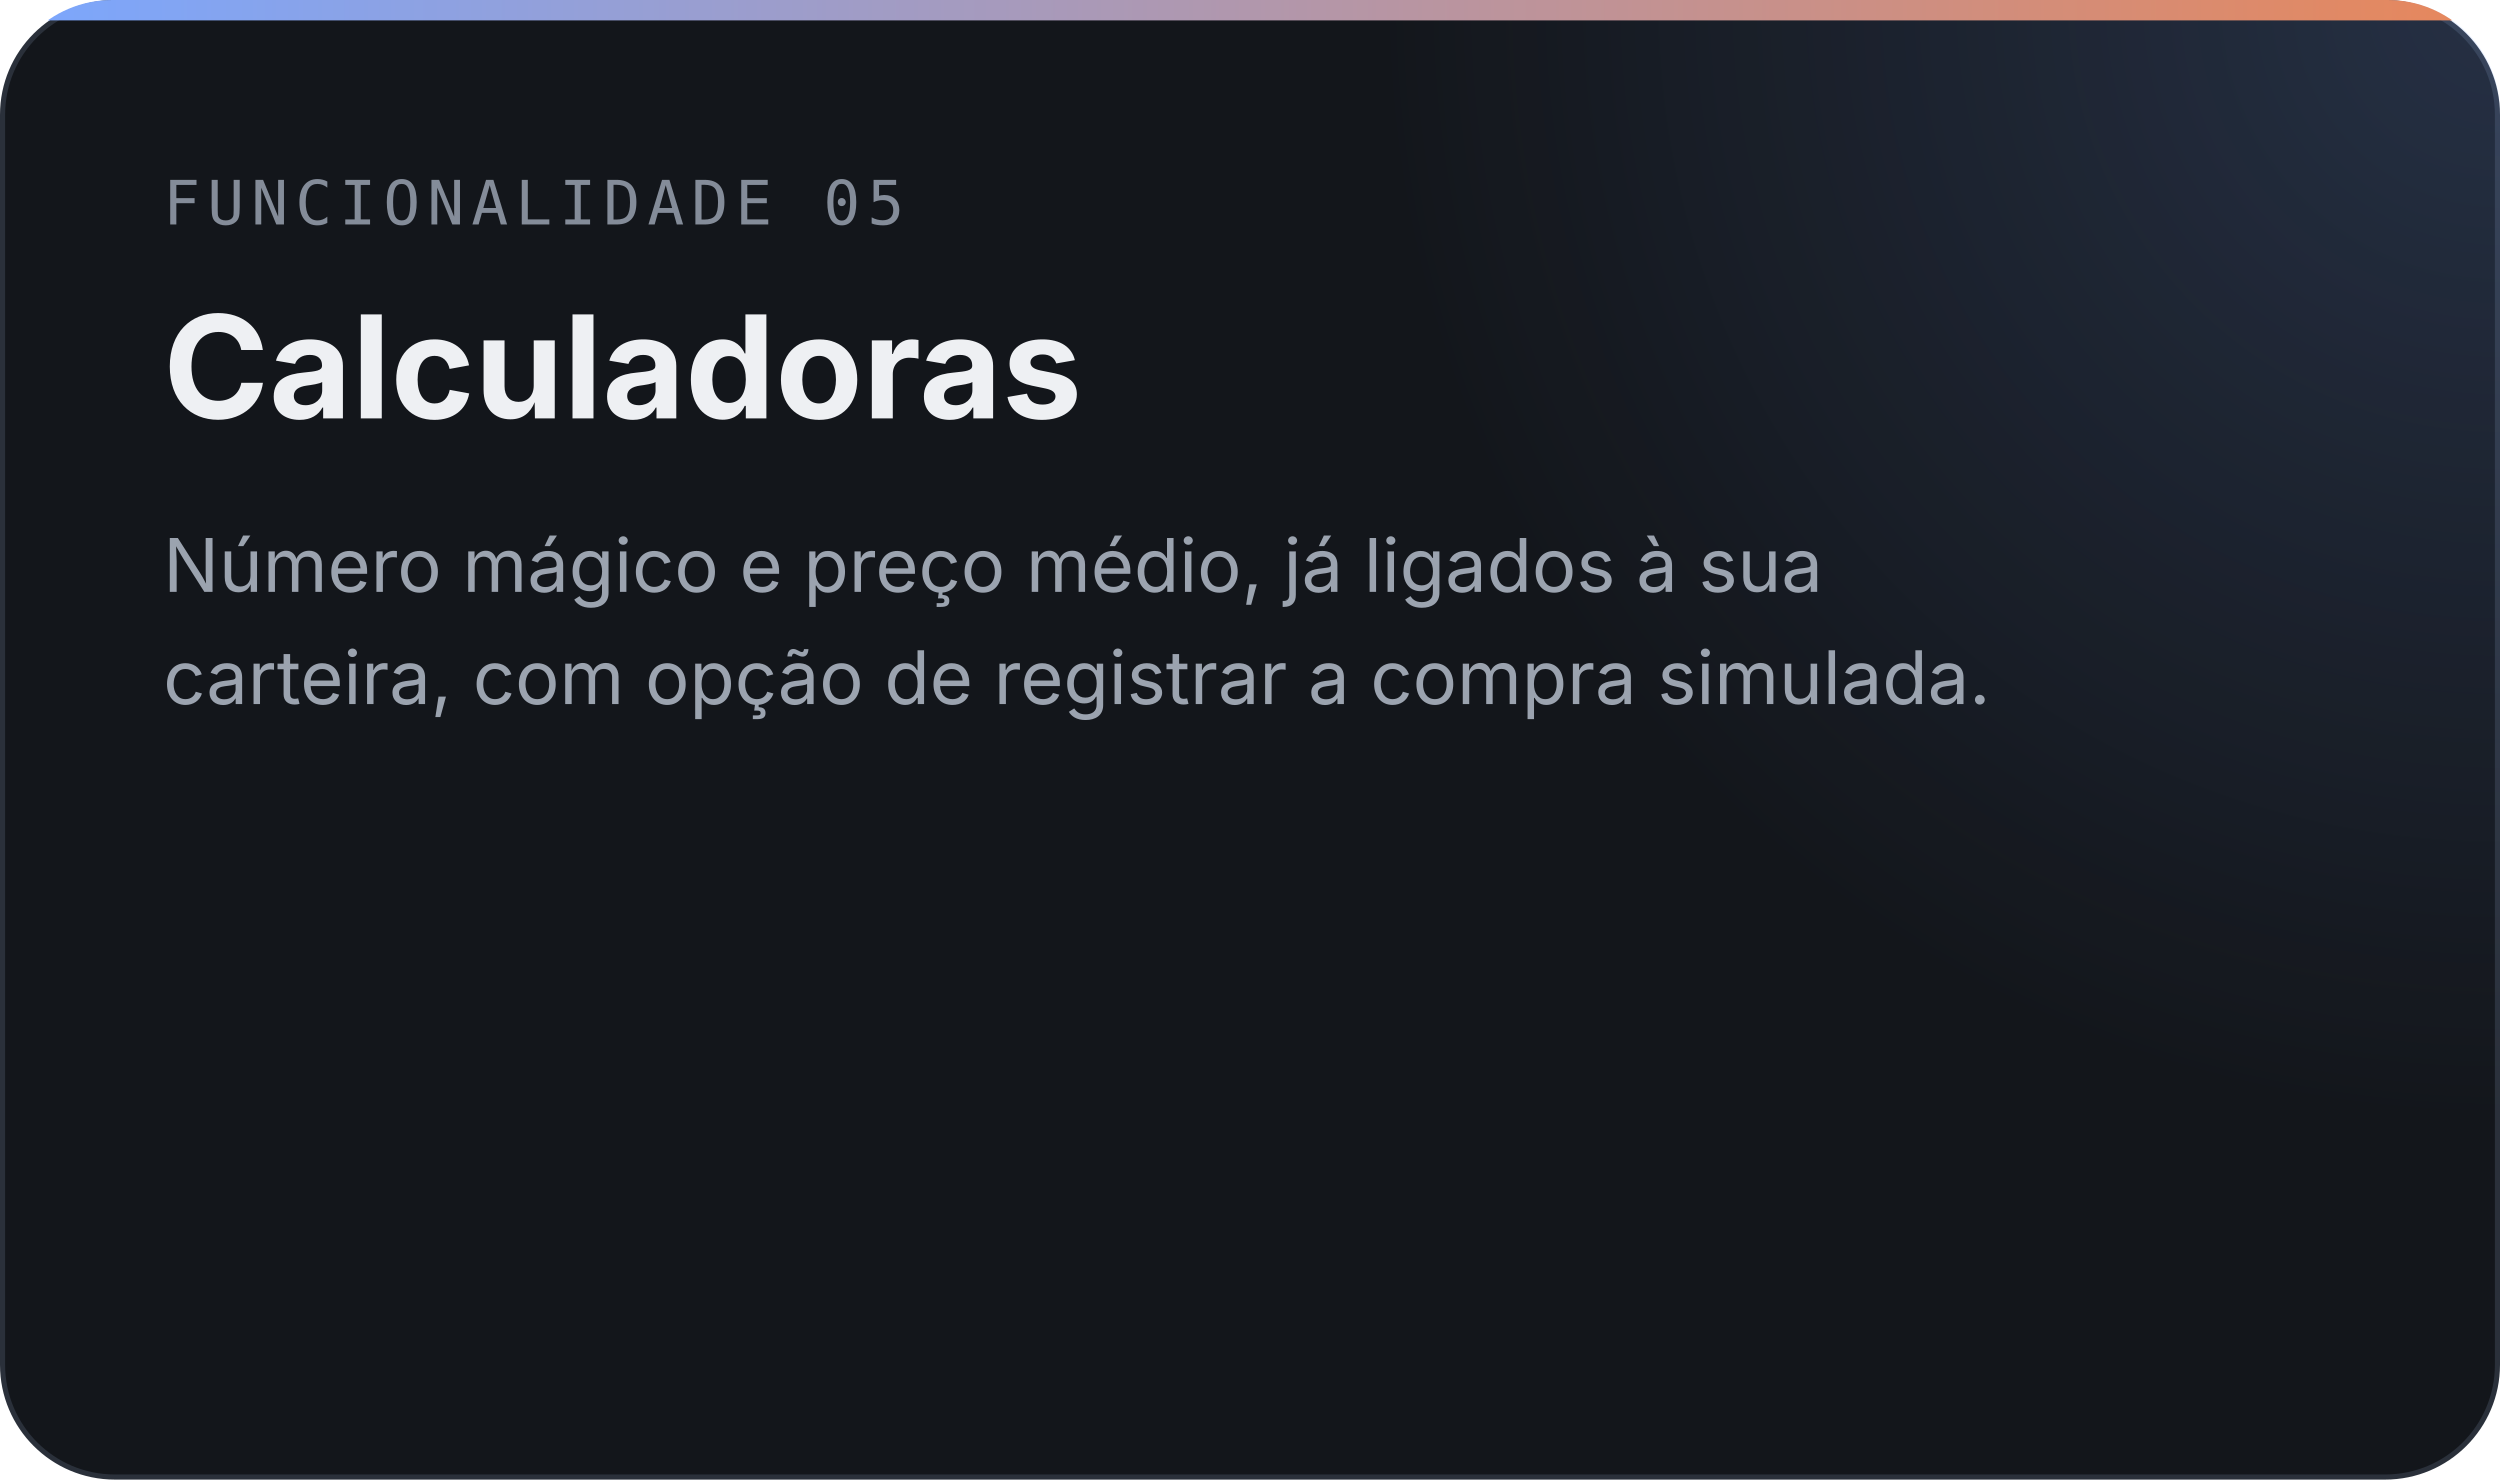
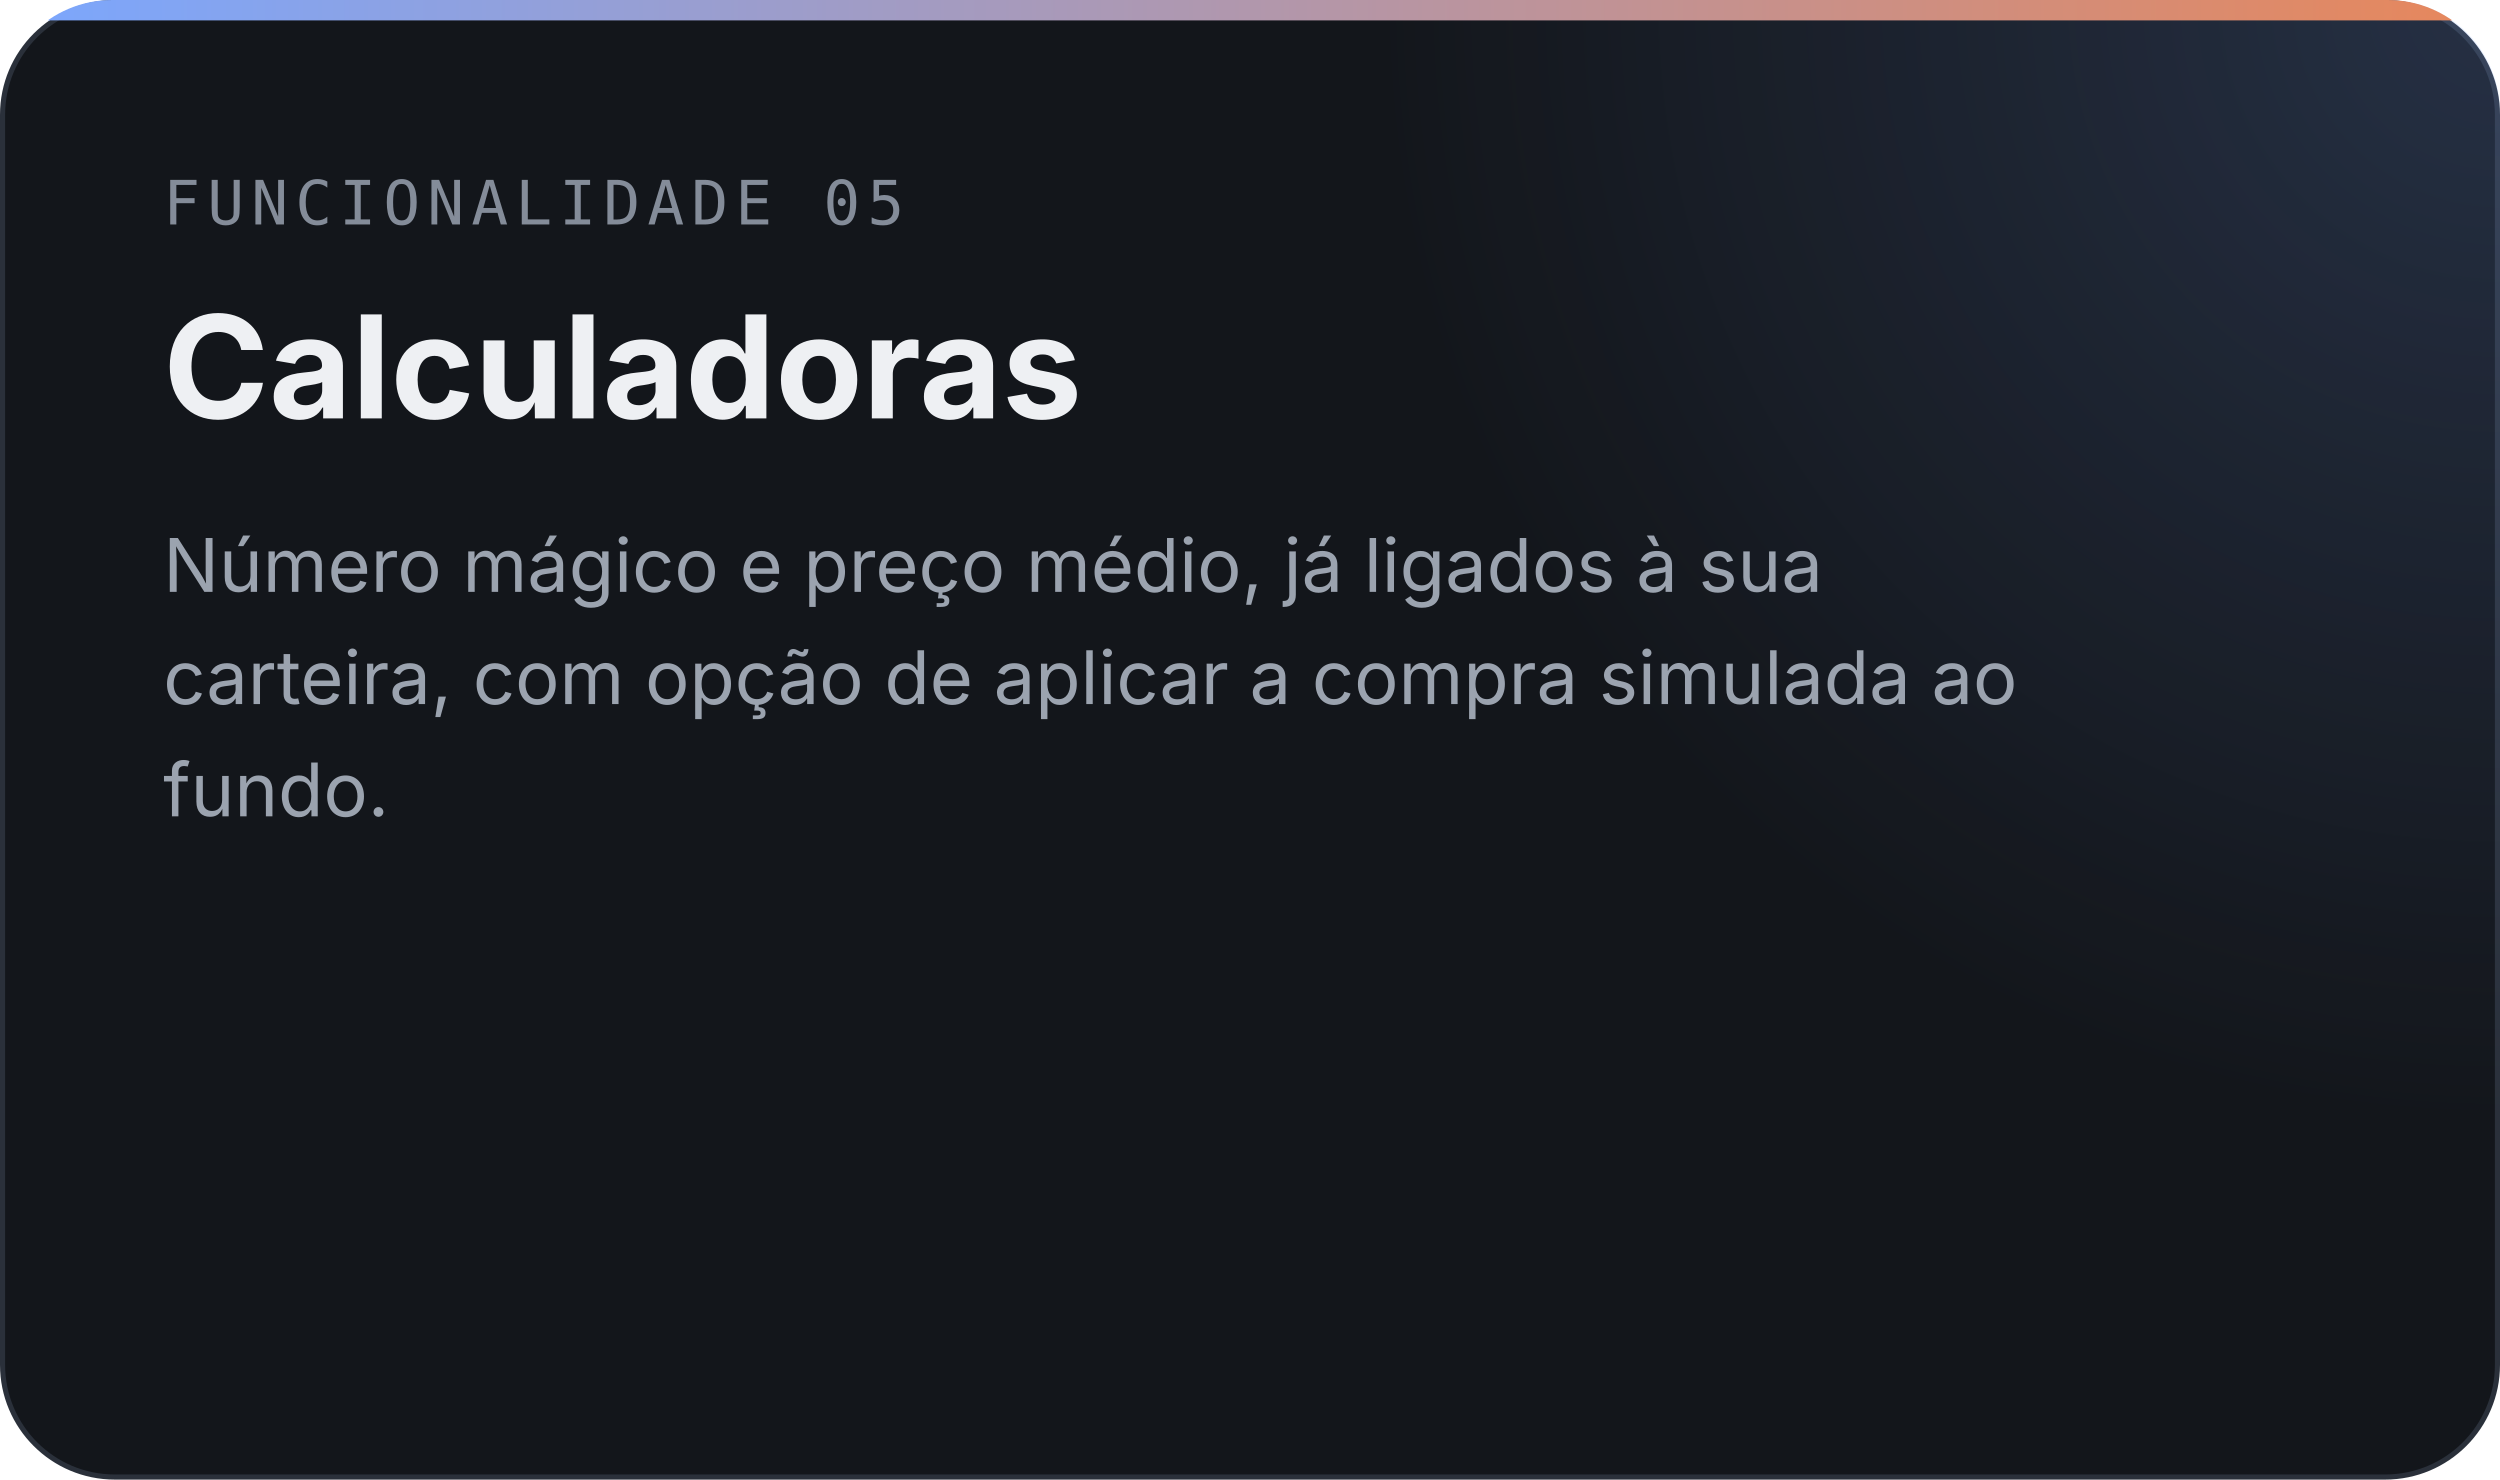
- <svg xmlns="http://www.w3.org/2000/svg" width="490" height="290" viewBox="0 0 490 290" role="img" aria-label="Calculadoras. Número mágico e preço médio, já ligados à sua carteira, com opção de registrar a compra simulada.">
+ <svg xmlns="http://www.w3.org/2000/svg" width="490" height="290" viewBox="0 0 490 290" role="img" aria-label="Calculadoras. Número mágico e preço médio, já ligados à sua carteira, com opção de aplicar a compra simulada ao fundo.">
  <defs>
    <linearGradient id="g" x1="0" y1="0" x2="1" y2="0">
      <stop offset="0" stop-color="#7aa7ff" />
      <stop offset="1" stop-color="#e8875a" />
    </linearGradient>
    <radialGradient id="fc" gradientUnits="userSpaceOnUse" cx="490" cy="0" r="220">
      <stop offset="0" stop-color="#7aa7ff" stop-opacity="0.18" />
      <stop offset="1" stop-color="#7aa7ff" stop-opacity="0" />
    </radialGradient>
    <clipPath id="fk">
      <rect width="490" height="290" rx="22" />
    </clipPath>
  </defs>
  <rect x="0.5" y="0.5" width="489" height="289" rx="22" fill="#13161b" stroke="#2a303a" />
  <g clip-path="url(#fk)">
    <rect width="490" height="290" fill="url(#fc)" />
    <rect width="490" height="4" fill="url(#g)" />
  </g>
  <text x="32" y="44" font-family="'Geist Mono',ui-monospace,'SFMono-Regular',Menlo,Consolas,monospace" font-size="12" letter-spacing="1.4" fill="#848c99">FUNCIONALIDADE 05</text>
  <text x="32" y="82" font-family="Geist,Inter,'Segoe UI',-apple-system,Helvetica,Arial,sans-serif" font-size="28" font-weight="700" fill="#eef0f3">Calculadoras</text>
  <text x="32" y="116" font-family="Geist,Inter,'Segoe UI',-apple-system,Helvetica,Arial,sans-serif" font-size="14.5" fill="#9ba3af">Número mágico e preço médio, já ligados à sua</text>
-   <text x="32" y="138" font-family="Geist,Inter,'Segoe UI',-apple-system,Helvetica,Arial,sans-serif" font-size="14.5" fill="#9ba3af">carteira, com opção de registrar a compra simulada.</text>
+   <text x="32" y="138" font-family="Geist,Inter,'Segoe UI',-apple-system,Helvetica,Arial,sans-serif" font-size="14.5" fill="#9ba3af">carteira, com opção de aplicar a compra simulada ao</text>
+   <text x="32" y="160" font-family="Geist,Inter,'Segoe UI',-apple-system,Helvetica,Arial,sans-serif" font-size="14.5" fill="#9ba3af">fundo.</text>
</svg>
